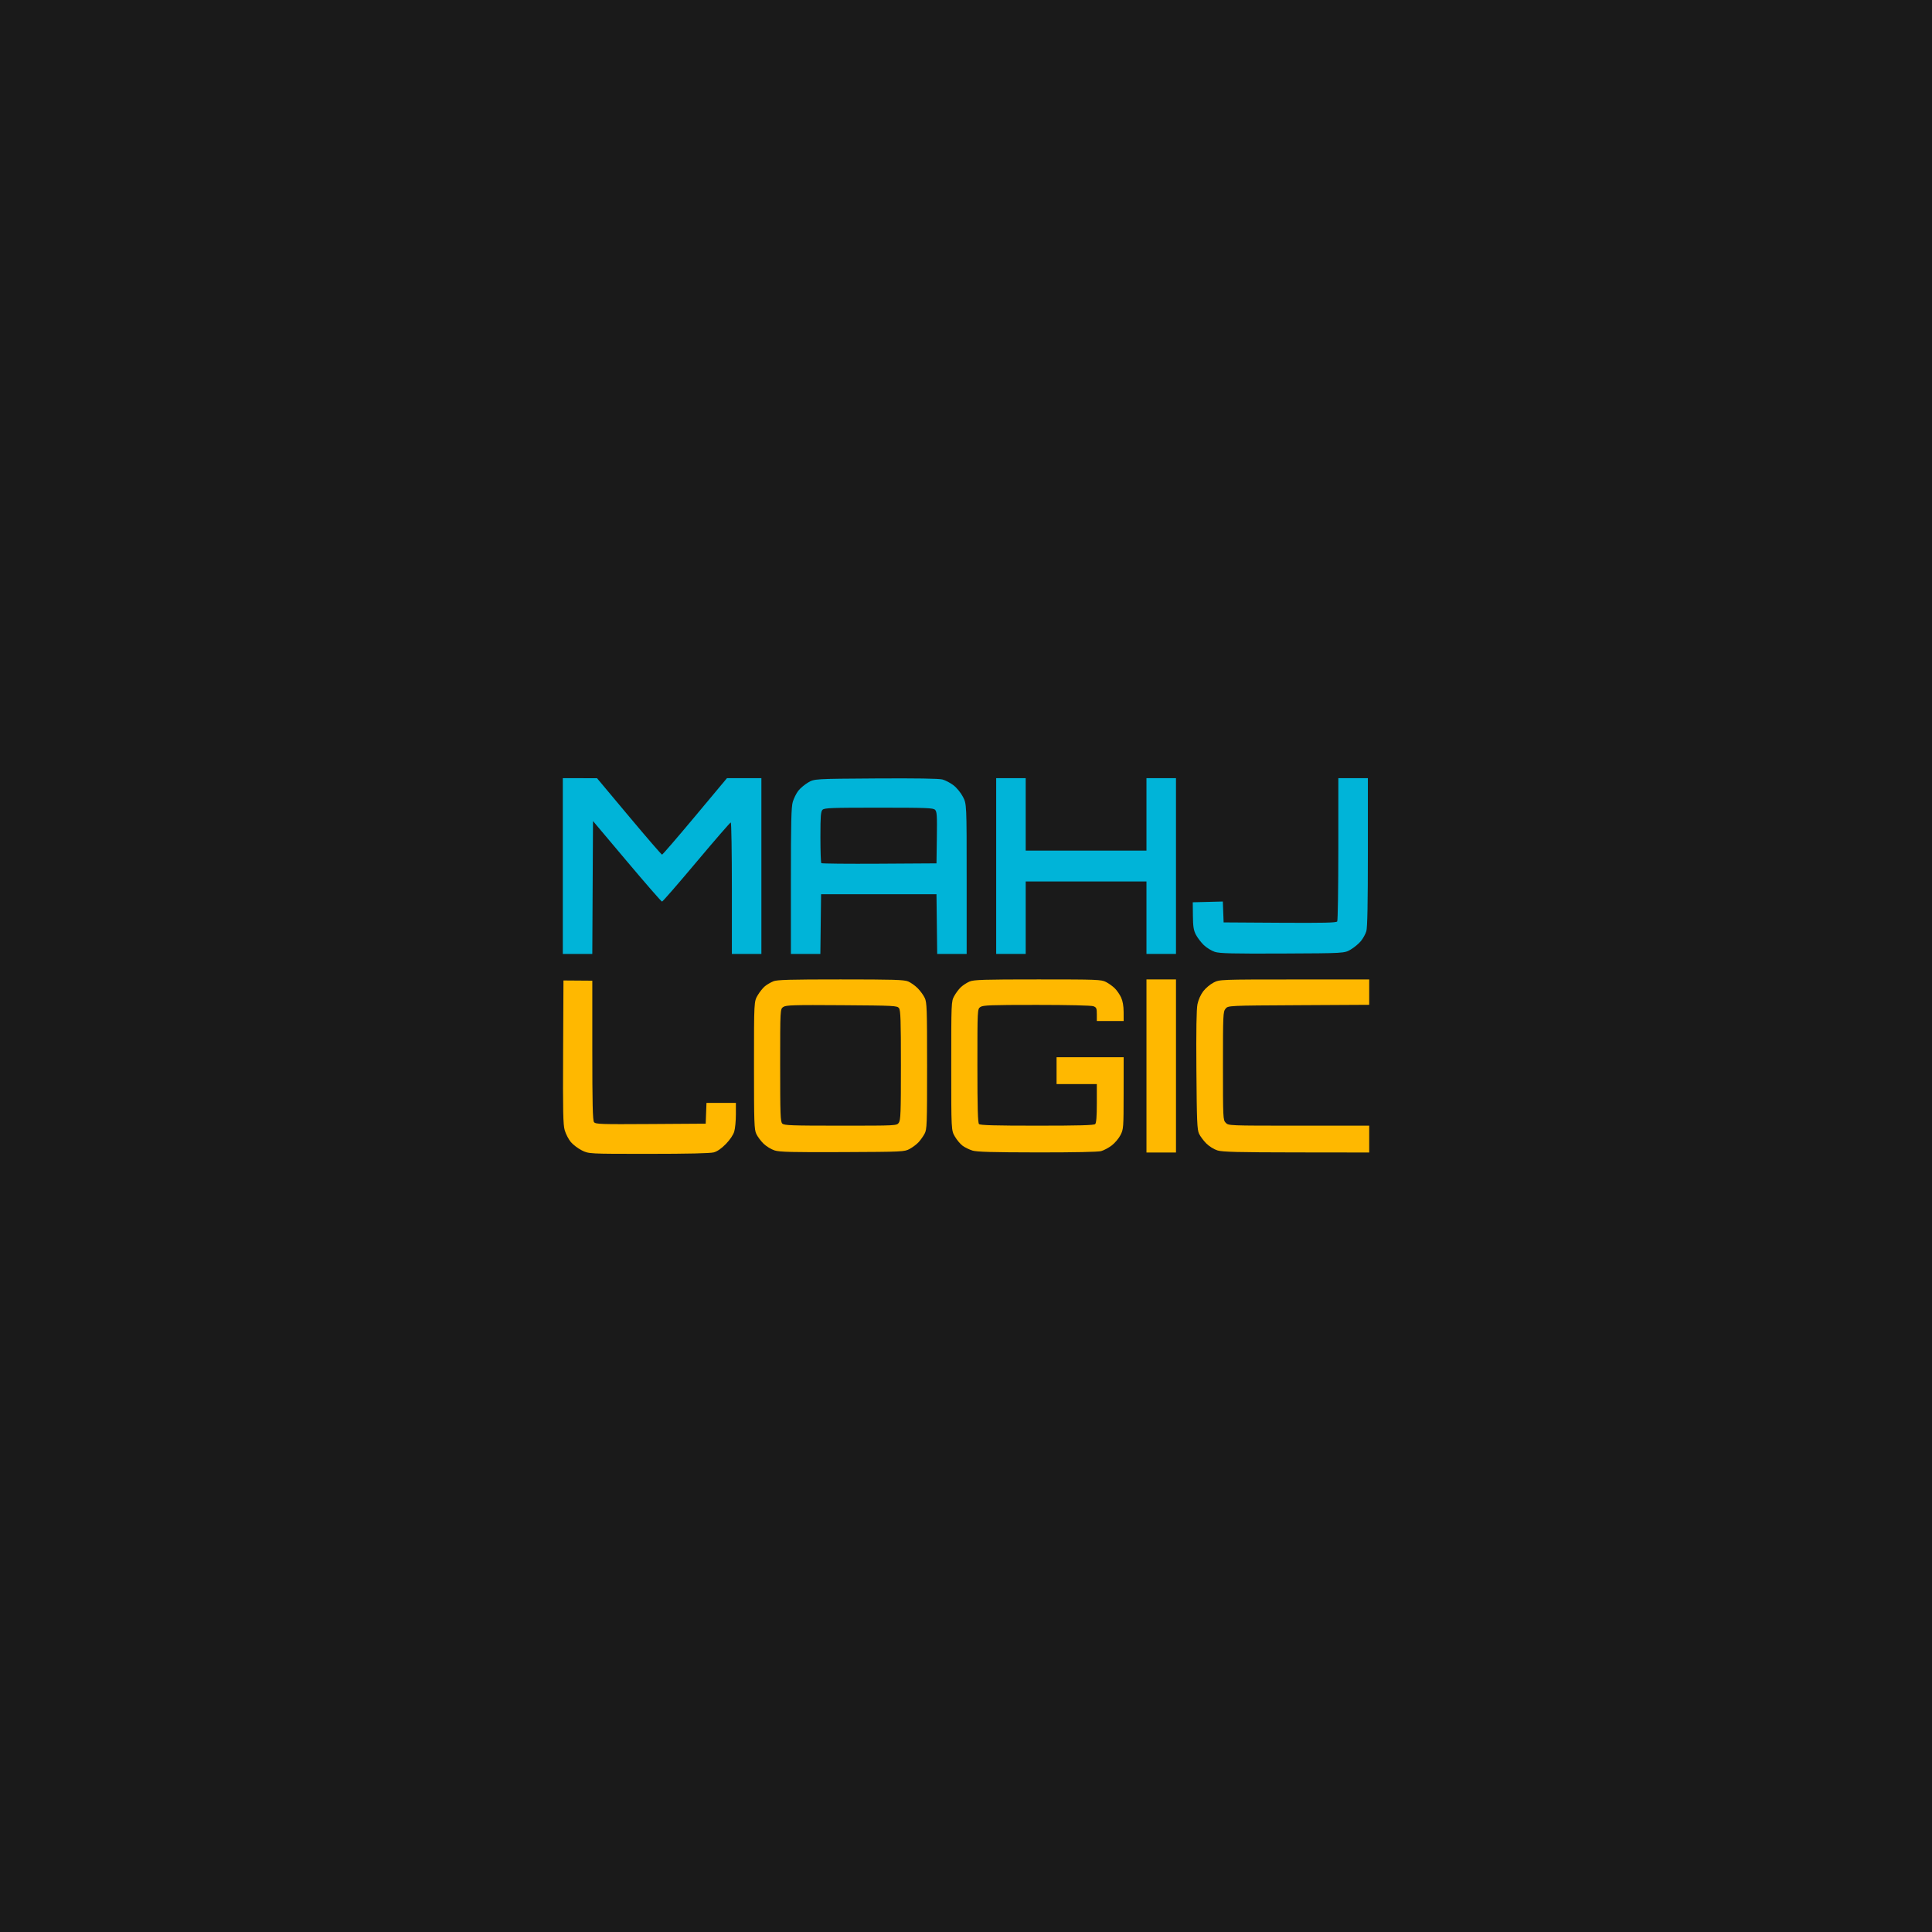
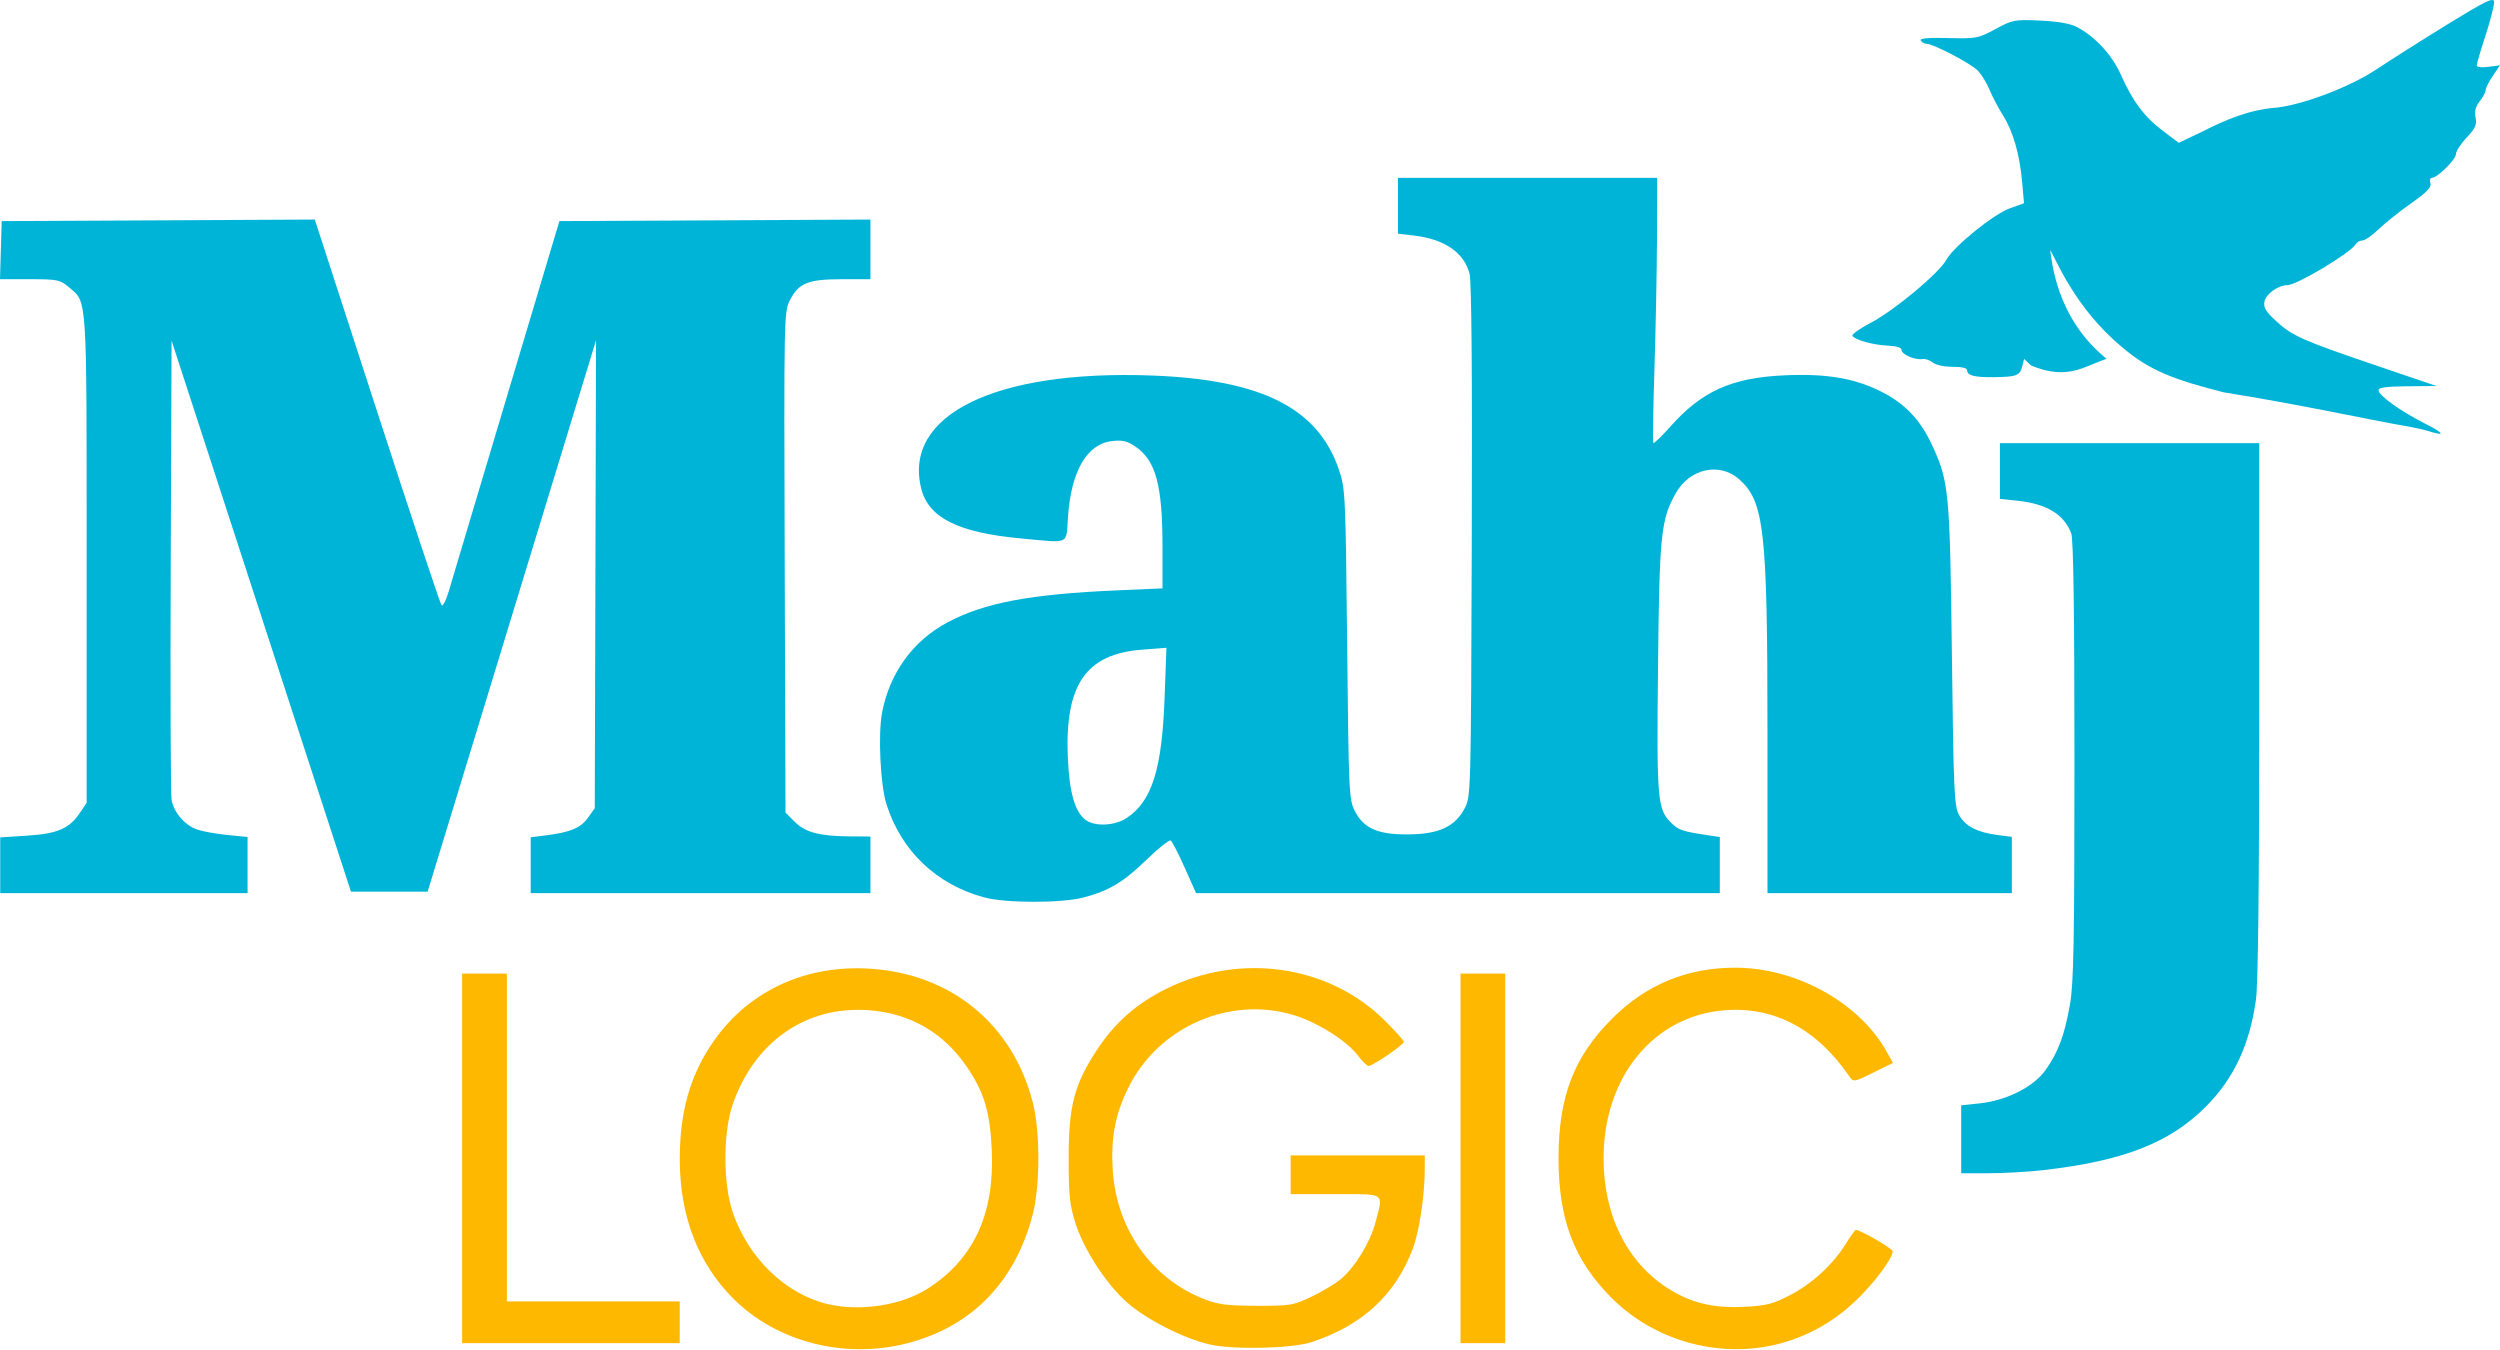
- <svg xmlns="http://www.w3.org/2000/svg" width="722.842mm" height="722.842mm" viewBox="0 0 722.842 722.842" version="1.1" id="svg1" xml:space="preserve">
-   <defs id="defs1" />
-   <g id="layer1" transform="translate(-56.10036,30.12526)">
-     <rect style="display:inline;fill:#1a1a1a;fill-opacity:1;stroke-width:0.706" id="rect1" width="722.842" height="722.842" x="56.1" y="-30.125" />
-     <g id="g1" transform="matrix(1.897393,0,0,1.897393,-278.4831,86.36894)" style="display:inline">
-       <path d="m 287.446,131.94 -0.069,14.203 c -0.057,11.717 -0.004,14.232 0.322,15.346 0.215,0.733 0.751,1.768 1.193,2.301 0.441,0.533 1.421,1.277 2.178,1.654 1.375,0.685 1.375,0.685 13.164,0.684 7.685,-9.6e-4 12.156,-0.102 12.846,-0.29 0.7,-0.191 1.509,-0.751 2.387,-1.652 0.812,-0.834 1.455,-1.787 1.654,-2.453 0.179,-0.599 0.325,-2.117 0.325,-3.373 v -2.285 h -2.899 -2.9 l -0.077,2.051 -0.077,2.051 -10.848,0.07 c -9.963,0.064 -10.875,0.033 -11.179,-0.381 -0.255,-0.347 -0.331,-3.611 -0.331,-14.168 v -13.716 z" style="fill:#ffb800;fill-opacity:1" id="path11" />
-       <path d="m 446.329,131.733 -14.751,0.007 c -14.751,0.007 -14.751,0.007 -15.941,0.615 -0.655,0.334 -1.568,1.102 -2.03,1.707 -0.502,0.657 -0.961,1.679 -1.14,2.543 -0.205,0.988 -0.272,5.104 -0.213,13.036 0.076,10.072 0.144,11.713 0.521,12.518 0.239,0.509 0.884,1.376 1.434,1.925 0.576,0.575 1.512,1.156 2.207,1.37 v 5.1e-4 c 0.969,0.299 4.024,0.375 15.559,0.39 l 14.354,0.018 v -2.646 -2.646 h -13.88 c -13.88,0 -13.88,2.9e-4 -14.42,-0.579 -0.524,-0.563 -0.539,-0.877 -0.539,-11.216 0,-10.077 0.026,-10.669 0.505,-11.261 0.506,-0.625 0.506,-0.625 14.42,-0.7 l 13.914,-0.075 v -2.504 z" style="fill:#ffb800;fill-opacity:1" id="path10" />
-       <path d="m 402.408,131.732 v 17.066 17.066 h 2.91 2.91 v -17.066 -17.066 h -2.91 z" style="fill:#ffb800;fill-opacity:1" id="path9" />
-       <path d="m 380.979,131.732 c -10.661,0 -12.596,0.06 -13.438,0.411 -0.541,0.226 -1.322,0.732 -1.736,1.124 -0.414,0.392 -1.009,1.189 -1.323,1.771 -0.562,1.042 -0.571,1.251 -0.571,13.758 0,12.7 10e-6,12.7 0.729,13.94 0.401,0.682 1.096,1.501 1.545,1.821 0.449,0.32 1.312,0.737 1.917,0.926 h 5.2e-4 c 0.83,0.26 3.964,0.348 12.742,0.36 7.26,0.01 12.013,-0.087 12.627,-0.257 0.542,-0.151 1.486,-0.656 2.097,-1.123 0.611,-0.467 1.384,-1.385 1.719,-2.04 0.589,-1.153 0.608,-1.415 0.615,-8.268 l 0.007,-7.078 h -6.615 -6.615 v 2.646 2.646 h 3.969 3.969 v 3.784 c 0,2.59 -0.1,3.884 -0.317,4.101 -0.237,0.237 -3.146,0.317 -11.457,0.317 -8.311,0 -11.219,-0.08 -11.456,-0.317 -0.237,-0.237 -0.318,-3.154 -0.318,-11.494 0,-11.177 4e-5,-11.177 0.588,-11.589 0.508,-0.356 2.014,-0.412 11.095,-0.412 6.187,0 10.786,0.106 11.186,0.258 0.604,0.23 0.679,0.404 0.679,1.587 v 1.329 h 2.646 2.646 l -0.006,-1.786 c -0.004,-1.161 -0.176,-2.156 -0.491,-2.844 -0.267,-0.582 -0.828,-1.397 -1.247,-1.812 -0.419,-0.415 -1.205,-0.98 -1.747,-1.257 -0.926,-0.473 -1.727,-0.503 -13.439,-0.503 z" style="fill:#ffb800;fill-opacity:1" id="path8" />
-       <path d="m 342.083,131.732 c -10.043,0 -12.538,0.07 -13.263,0.373 -0.491,0.205 -1.22,0.63 -1.62,0.945 -0.4,0.315 -1.055,1.13 -1.455,1.81 -0.727,1.237 -0.728,1.237 -0.728,13.805 0,11.387 0.043,12.66 0.46,13.544 0.253,0.537 0.899,1.403 1.436,1.924 0.536,0.521 1.52,1.117 2.185,1.325 0.987,0.308 3.461,0.369 13.382,0.326 11.914,-0.052 12.193,-0.065 13.229,-0.624 0.582,-0.314 1.372,-0.909 1.756,-1.323 0.384,-0.414 0.919,-1.169 1.191,-1.678 0.461,-0.866 0.493,-1.736 0.493,-13.361 0,-11.29 -0.043,-12.526 -0.463,-13.418 -0.255,-0.541 -0.883,-1.404 -1.398,-1.919 -0.514,-0.514 -1.363,-1.114 -1.885,-1.332 -0.798,-0.333 -2.926,-0.397 -13.32,-0.397 z m 0.253,5.085 c 10.441,0.072 10.919,0.096 11.278,0.588 0.309,0.423 0.375,2.398 0.375,11.252 0,9.291 -0.056,10.818 -0.412,11.326 -0.412,0.588 -0.412,0.588 -11.49,0.588 -9.719,0 -11.13,-0.051 -11.494,-0.415 -0.365,-0.365 -0.416,-1.776 -0.416,-11.503 0,-11.088 2.6e-4,-11.087 0.628,-11.499 0.548,-0.359 2.027,-0.402 11.531,-0.337 z" style="fill:#ffb800;fill-opacity:1" id="path7" />
-       <path d="m 349.029,92.101 c -12.105,0.076 -12.105,0.076 -13.353,0.81 -0.686,0.403 -1.559,1.142 -1.94,1.642 -0.381,0.5 -0.861,1.468 -1.067,2.153 -0.303,1.007 -0.375,3.985 -0.375,15.622 v 14.377 h 2.905 2.905 l 0.071,-5.887 0.071,-5.887 h 11.377 11.377 l 0.071,5.887 0.071,5.887 h 2.905 2.905 v -14.786 c 0,-14.786 -6e-5,-14.787 -0.739,-16.201 -0.422,-0.807 -1.221,-1.782 -1.863,-2.272 -0.618,-0.472 -1.596,-0.984 -2.171,-1.139 -0.689,-0.186 -5.179,-0.256 -13.152,-0.206 z m 0.595,5.765 c 9.415,0 10.728,0.05 11.099,0.422 0.362,0.361 0.411,1.142 0.35,5.49 l -0.072,5.068 -11.264,0.069 c -6.195,0.038 -11.345,-0.012 -11.443,-0.111 -0.099,-0.099 -0.179,-2.413 -0.179,-5.143 0,-4.16 0.068,-5.032 0.416,-5.38 0.364,-0.364 1.739,-0.416 11.093,-0.416 z" style="fill:#00b4d8" id="path5" />
-       <path d="m 440.243,92.045 -0.004,13.957 c -0.002,7.676 -0.1,14.107 -0.216,14.291 -0.166,0.262 -2.606,0.319 -11.307,0.265 l -11.095,-0.069 -0.077,-2.059 -0.077,-2.059 -2.965,0.075 -2.965,0.074 0.027,2.646 c 0.021,2.118 0.137,2.861 0.576,3.721 0.302,0.591 1.004,1.518 1.561,2.06 0.557,0.542 1.548,1.154 2.202,1.359 0.964,0.303 3.505,0.364 13.361,0.321 12.171,-0.053 12.171,-0.053 13.408,-0.78 0.681,-0.4 1.587,-1.151 2.013,-1.669 0.427,-0.518 0.911,-1.395 1.077,-1.949 0.21,-0.702 0.302,-5.431 0.302,-15.595 V 92.045 h -2.91 z" style="fill:#00b4d8" id="path4" />
-       <path d="m 372.774,92.045 v 17.33 17.33 h 2.91 2.91 v -7.144 -7.144 h 11.906 11.906 v 7.144 7.144 h 2.91 2.91 V 109.375 92.045 h -2.91 -2.91 v 7.144 7.144 h -11.906 -11.906 v -7.144 -7.144 h -2.91 z" style="fill:#00b4d8" id="path3" />
-       <path d="m 319.687,92.044 -6.3,7.541 c -3.465,4.147 -6.391,7.541 -6.503,7.541 -0.112,0 -3.043,-3.392 -6.513,-7.536 l -6.309,-7.536 -3.373,-0.004 -3.373,-0.004 v 17.33 17.33 h 2.908 2.908 l 0.069,-13.102 0.069,-13.102 6.69,7.942 c 3.68,4.368 6.794,7.943 6.922,7.943 0.127,0 3.181,-3.512 6.786,-7.805 3.605,-4.293 6.652,-7.805 6.771,-7.805 0.119,0 0.216,5.834 0.216,12.965 v 12.965 h 2.91 2.91 V 109.375 92.044 h -3.393 z" style="fill:#00b4d8" id="path2" />
+ <svg xmlns="http://www.w3.org/2000/svg" version="1.1" id="svg1" width="861.965" height="465.191" viewBox="0 0 861.965 465.191">
+   <defs id="defs1">
+     <clipPath clipPathUnits="userSpaceOnUse" id="clipPath4">
+       <rect style="opacity:0.494;fill:#000000;fill-opacity:1;stroke-width:0.787" id="rect4" width="916.988" height="708.391" x="905.524" y="1044.706" />
+     </clipPath>
+     <clipPath clipPathUnits="userSpaceOnUse" id="clipPath32">
+       <path style="display:none;opacity:1;fill:#000000;stroke-width:1" d="m 1233.903,1576.481 c -14.12,-3.326 -26.618,-15.337 -31.891,-30.646 -3.317,-9.631 -3.342,-26.831 -0.052,-36.375 7.208,-20.91 24.432,-32.971 45.184,-31.64 14.128,0.906 25.627,7.514 33.545,19.277 5.726,8.507 7.642,15.034 8.208,27.972 0.926,21.15 -6.115,36.315 -21.43,46.157 -8.803,5.657 -22.651,7.826 -33.563,5.255 z" id="path32" />
+       <path id="lpe_path-effect32" style="display:inline;opacity:1;fill:#000000;stroke-width:1" class="powerclip" d="m 1179.189,1458.779 h 130.325 v 137.826 h -130.325 z m 54.715,117.701 h 4e-4 c 10.912,2.571 24.76,0.403 33.563,-5.255 15.315,-9.842 22.356,-25.007 21.43,-46.157 -0.566,-12.937 -2.482,-19.465 -8.208,-27.972 -7.918,-11.763 -19.417,-18.371 -33.545,-19.277 -20.753,-1.331 -37.976,10.729 -45.184,31.64 -3.29,9.543 -3.265,26.744 0.052,36.375 5.273,15.309 17.771,27.319 31.891,30.646 z" />
+     </clipPath>
+     <clipPath clipPathUnits="userSpaceOnUse" id="clipPath33">
+       <path style="display:none;opacity:1;fill:#000000;stroke-width:1" d="m 1320.511,1414.096 c -3.696,-2.589 -5.599,-9.149 -6.106,-21.046 -1.04,-24.394 6.049,-34.717 24.834,-36.166 l 8.254,-0.636 -0.629,16.911 c -0.888,23.882 -4.221,34.479 -12.624,40.142 -3.926,2.646 -10.54,3.029 -13.729,0.796 z" id="path33" />
+       <path id="lpe_path-effect33" style="display:inline;opacity:1;fill:#000000;stroke-width:1" class="powerclip" d="m 1246.384,1193.569 h 389.782 v 252.909 H 1246.384 Z m 74.127,220.527 c 3.189,2.233 9.803,1.85 13.729,-0.796 8.403,-5.663 11.736,-16.26 12.624,-40.142 l 0.629,-16.911 -8.254,0.636 c -18.785,1.449 -25.874,11.772 -24.834,36.166 0.507,11.897 2.41,18.457 6.106,21.046 z" />
+     </clipPath>
+   </defs>
+   <g id="g1" transform="translate(-98.53781,-257.6463)">
+     <g id="g2" transform="matrix(0.374817,0,0,0.374817,0.1056751,-0.2694961)">
+       <g id="g3" transform="matrix(2.74144,0,0,2.74144,-2358.468,-2434.063)" style="opacity:1" clip-path="url(#clipPath4)">
+         <g id="g34">
+           <path style="display:inline;opacity:1;fill:#00b4d8;fill-opacity:1" d="m 1769.669,1280.945 c -8.222,-4.177 -15.425,-9.358 -15.469,-11.126 -0.023,-0.911 2.609,-1.271 9.719,-1.327 l 9.75,-0.077 -20,-6.805 c -25.159,-8.56 -28.424,-10.007 -33.831,-14.991 -3.513,-3.238 -4.295,-4.556 -3.906,-6.587 0.48,-2.514 4.614,-5.462 7.657,-5.462 3.145,0 21.113,-10.737 22.88,-13.672 0.44,-0.73 1.488,-1.328 2.329,-1.328 0.841,0 3.276,-1.688 5.412,-3.75 2.136,-2.062 7.051,-5.983 10.922,-8.712 5.357,-3.776 6.903,-5.389 6.471,-6.75 -0.312,-0.984 -0.103,-1.788 0.465,-1.788 1.84,0 8.102,-6.155 8.102,-7.964 0,-0.966 1.616,-3.47 3.591,-5.564 2.96,-3.138 3.488,-4.323 3.005,-6.739 -0.415,-2.076 0,-3.671 1.409,-5.467 1.097,-1.395 1.995,-3.087 1.995,-3.761 0,-0.674 1.078,-2.814 2.396,-4.756 l 2.396,-3.53 -3.896,0.522 c -2.369,0.318 -3.896,0.114 -3.896,-0.519 0,-0.573 1.369,-5.229 3.041,-10.348 1.673,-5.119 2.91,-10.1 2.75,-11.07 -0.236,-1.432 -3.178,0.014 -15.641,7.691 -8.442,5.2 -19.2,12.017 -23.907,15.148 -8.596,5.719 -24.037,11.655 -33.19,12.758 -9.307,0.677 -17.096,3.969 -25.315,8.147 l -7.753,3.682 -5.439,-4.106 c -6.159,-4.65 -9.996,-9.809 -14.033,-18.87 -2.901,-6.51 -8.581,-12.658 -14.649,-15.856 -2.25,-1.186 -6.346,-1.908 -12.364,-2.18 -8.626,-0.39 -9.249,-0.271 -15,2.849 -5.751,3.121 -6.409,3.246 -15.861,3.012 -6.879,-0.17 -9.658,0.084 -9.191,0.839 0.368,0.596 1.218,1.083 1.889,1.083 2.333,0 15.178,6.755 17.365,9.133 1.211,1.317 2.939,4.188 3.84,6.38 0.901,2.192 2.911,6.011 4.466,8.486 3.424,5.446 5.62,13.113 6.447,22.502 l 0.617,7.003 -4.786,1.722 c -5.487,1.974 -18.844,12.813 -21.286,17.273 -2.437,4.451 -17.39,16.931 -25.208,21.04 -3.757,1.974 -6.591,3.978 -6.298,4.452 0.86,1.392 6.903,3.069 11.88,3.297 2.955,0.136 4.614,0.669 4.618,1.486 0.01,1.48 4.547,3.429 7.013,3.011 0.928,-0.157 2.469,0.363 3.425,1.157 0.994,0.825 3.841,1.442 6.654,1.442 3.245,0 4.916,0.421 4.916,1.24 0,1.698 2.504,2.322 9,2.245 7.51,-0.09 8.699,-0.534 9.451,-3.532 l 0.65,-2.591 2.371,2.228 c 12.248,5.023 17.568,0.354 25.315,-2.274 -17.161,-13.812 -18.378,-33.362 -18.933,-36.463 1.783,2.586 8.077,19.227 23.963,32.409 9.307,8.054 17.802,11.111 34.261,15.31 23.427,3.691 53.022,9.956 57.422,10.668 4.4,0.712 9.35,1.724 11,2.249 6.184,1.968 5.775,0.944 -1,-2.498 z" id="path16" />
+           <path style="display:inline;opacity:1;fill:#00b4d8;fill-opacity:1" d="m 1039.169,1429.149 v -9.42 l -6.75,-0.667 c -3.712,-0.367 -8.264,-1.187 -10.115,-1.822 -4.171,-1.431 -7.871,-5.697 -8.63,-9.949 -0.316,-1.771 -0.447,-37.174 -0.29,-78.673 l 0.285,-75.453 30.094,92.453 30.093,92.453 h 12.867 12.867 l 28.252,-92.5 28.252,-92.5 -0.213,78.5 -0.213,78.5 -2.267,3.178 c -2.46,3.449 -5.844,4.88 -13.983,5.913 l -5.25,0.666 v 9.371 9.371 h 57 57 v -9.5 -9.5 l -6.75,-0.044 c -10.323,-0.067 -15.058,-1.303 -18.618,-4.863 l -3.132,-3.132 -0.267,-83.988 c -0.263,-82.652 -0.234,-84.051 1.76,-87.96 2.921,-5.726 6.126,-7.014 17.457,-7.014 h 9.55 v -10.009 -10.009 l -52.184,0.259 -52.184,0.259 -17.796,59.5 c -9.788,32.725 -18.51,61.922 -19.382,64.883 -0.873,2.961 -1.944,4.986 -2.38,4.5 -0.437,-0.486 -10.181,-29.8 -21.653,-65.142 l -20.86,-64.259 -52.53,0.259 -52.53,0.259 -0.286,9.75 -0.286,9.75 h 9.96 c 9.364,0 10.152,0.162 13.172,2.703 6.18,5.2 5.941,1.528 5.941,91.117 v 81.884 l -2.253,3.344 c -3.579,5.311 -7.478,7 -17.694,7.662 l -9.052,0.587 v 9.352 9.352 h 41.5 41.5 z" id="path15" />
+           <path style="display:inline;opacity:1;fill:#00b4d8;fill-opacity:1" d="m 1319.489,1440.074 c 8.706,-2.268 13.485,-5.12 21.36,-12.751 3.949,-3.827 7.58,-6.711 8.068,-6.409 0.488,0.302 2.602,4.397 4.699,9.102 l 3.811,8.553 h 87.871 87.871 v -9.412 -9.412 l -4.25,-0.641 c -8.404,-1.268 -9.641,-1.698 -12.175,-4.232 -4.51,-4.511 -4.774,-7.704 -4.306,-52.221 0.468,-44.516 0.967,-49.393 5.968,-58.291 4.629,-8.237 14.639,-10.473 21.178,-4.731 8.509,7.471 9.578,16.973 9.581,85.19 v 53.75 h 41 41 v -9.439 -9.439 l -4.75,-0.614 c -6.881,-0.889 -10.912,-2.981 -12.955,-6.721 -1.635,-2.994 -1.85,-7.802 -2.412,-53.788 -0.673,-55.105 -0.966,-58.169 -6.753,-70.536 -3.978,-8.5 -9.071,-13.796 -17.159,-17.842 -8.894,-4.449 -18.416,-6.023 -32.452,-5.362 -17.587,0.828 -27.516,5.303 -38.081,17.163 -2.941,3.301 -5.527,5.794 -5.747,5.539 -0.22,-0.254 -0.047,-11.488 0.386,-24.963 0.433,-13.475 0.817,-33.388 0.855,-44.25 l 0.071,-19.75 h -43.5 -43.5 v 9.362 9.362 l 5.359,0.63 c 10.252,1.205 16.755,5.642 18.665,12.736 0.679,2.52 0.935,33.058 0.752,89.616 -0.273,84.724 -0.303,85.843 -2.361,89.793 -3.206,6.154 -8.6,8.686 -18.736,8.797 -10.314,0.113 -15.1,-1.947 -18.117,-7.797 -1.984,-3.847 -2.084,-5.99 -2.6,-56 -0.518,-50.16 -0.615,-52.23 -2.733,-58.5 -7.016,-20.765 -25.907,-30.298 -62.777,-31.681 -52.613,-1.973 -83.626,13.251 -77.395,37.994 2.459,9.765 12.441,14.742 33.443,16.673 16.798,1.545 15.111,2.323 15.788,-7.28 1.089,-15.423 6.393,-24.479 14.886,-25.409 3.408,-0.373 5.051,0.022 7.739,1.864 6.879,4.713 9.087,12.937 9.087,33.847 v 13.736 l -15.25,0.663 c -29.228,1.272 -44.546,4.169 -56.922,10.765 -11.599,6.182 -19.432,17.025 -21.937,30.365 -1.367,7.281 -0.554,24.2 1.469,30.581 5.01,15.8 16.764,26.993 32.914,31.343 7.096,1.911 25.781,1.936 33.046,0.044 z" id="path14" clip-path="url(#clipPath33)" />
+           <path style="display:inline;opacity:1;fill:#00b4d8;fill-opacity:1" d="m 1641.629,1531.526 c 26.995,-3.092 42.501,-9.145 54.638,-21.329 9.426,-9.462 14.699,-20.736 16.815,-35.951 0.718,-5.159 1.088,-38.272 1.088,-97.25 v -89.428 h -43.5 -43.5 v 9.357 9.358 l 5.788,0.605 c 9.893,1.034 15.706,4.556 18.145,10.995 0.72,1.901 1.067,26.624 1.067,76.119 0,60.579 -0.26,74.793 -1.496,81.882 -1.783,10.226 -3.917,15.979 -8.16,21.998 -3.976,5.641 -13.084,10.266 -22.094,11.22 l -6.25,0.662 v 11.402 11.402 l 9.25,-0.01 c 5.088,0 13.282,-0.47 18.209,-1.035 z" id="path12" />
+           <path style="display:inline;opacity:1;fill:#ffb800;fill-opacity:1" d="m 1461.169,1527.569 v -62 h -7.5 -7.5 v 62 62 h 7.5 7.5 z" id="path11" />
+           <path style="display:inline;opacity:1;fill:#ffb800;fill-opacity:1" d="m 1184.169,1582.569 v -7 h -29 -29 v -55 -55 h -7.5 -7.5 v 62 62 h 36.5 36.5 z" id="path10" />
+           <path style="display:inline;opacity:1;fill:#ffb800;fill-opacity:1" d="m 1551.914,1590.067 c 9.727,-2.293 18.971,-7.299 26.417,-14.306 6.392,-6.014 12.838,-14.558 12.838,-17.015 0,-0.929 -10.783,-7.177 -12.386,-7.177 -0.243,0 -1.769,2.138 -3.391,4.75 -4.32,6.96 -11.368,13.402 -18.88,17.255 -5.671,2.909 -7.857,3.452 -15.327,3.809 -10.355,0.495 -17.785,-1.325 -25.465,-6.237 -13.767,-8.807 -21.551,-24.546 -21.551,-43.576 0,-27.504 17.011,-48.093 41.098,-49.744 16.444,-1.127 30.602,6.484 41.378,22.244 1.347,1.97 1.467,1.951 8,-1.267 l 6.633,-3.267 -2.231,-3.969 c -9.141,-16.264 -30.209,-27.922 -50.562,-27.979 -16.17,-0.045 -29.936,5.606 -41.349,16.977 -12.95,12.902 -18.084,26.246 -18.084,47.005 0,20.397 5.141,34.022 17.587,46.611 14.212,14.375 35.608,20.524 55.275,15.887 z" id="path9" />
+           <path style="display:inline;opacity:1;fill:#ffb800;fill-opacity:1" d="m 1396.169,1589.227 c 17.048,-5.605 28.209,-15.911 34.003,-31.395 2.162,-5.78 3.976,-17.83 3.99,-26.513 l 0.01,-4.75 h -22.5 -22.5 v 6.5 6.5 h 15 c 17.099,0 16.11,-0.684 13.5,9.337 -1.757,6.747 -6.795,15.044 -11.6,19.107 -1.87,1.581 -6.325,4.266 -9.9,5.965 -6.167,2.932 -7.115,3.088 -18.5,3.049 -10.076,-0.035 -12.921,-0.407 -17.743,-2.319 -17.531,-6.953 -29.218,-23.509 -30.452,-43.139 -0.681,-10.84 0.786,-18.675 5.17,-27.602 10.101,-20.568 34.125,-31.09 55.742,-24.413 7.849,2.424 17.562,8.547 21.269,13.407 1.514,1.984 3.155,3.608 3.649,3.608 1.349,0 11.866,-7.163 11.866,-8.081 0,-0.439 -2.942,-3.711 -6.538,-7.272 -18.656,-18.473 -48.199,-22.791 -72.962,-10.665 -10.167,4.979 -17.537,11.482 -23.684,20.898 -7.466,11.437 -9.316,18.609 -9.316,36.12 0,12.214 0.352,15.618 2.231,21.593 2.82,8.963 10.347,20.561 17.354,26.736 6.604,5.82 19.154,12.178 27.915,14.143 8.014,1.797 27.478,1.332 34,-0.812 z" id="path8" />
+           <path style="display:inline;opacity:1;fill:#ffb800;fill-opacity:1" d="m 1260.413,1589.634 c 21.789,-5.573 36.472,-20.698 42.291,-43.565 2.409,-9.469 2.413,-27.507 0.01,-37 -6.717,-26.507 -27.487,-43.553 -55.042,-45.17 -21.375,-1.255 -40.184,7.455 -51.892,24.029 -8.005,11.332 -11.621,23.837 -11.59,40.075 0.036,18.949 6.133,34.786 17.936,46.589 14.576,14.576 37.244,20.426 58.291,15.043 z" id="path7" clip-path="url(#clipPath32)" />
+         </g>
+       </g>
    </g>
  </g>
</svg>
